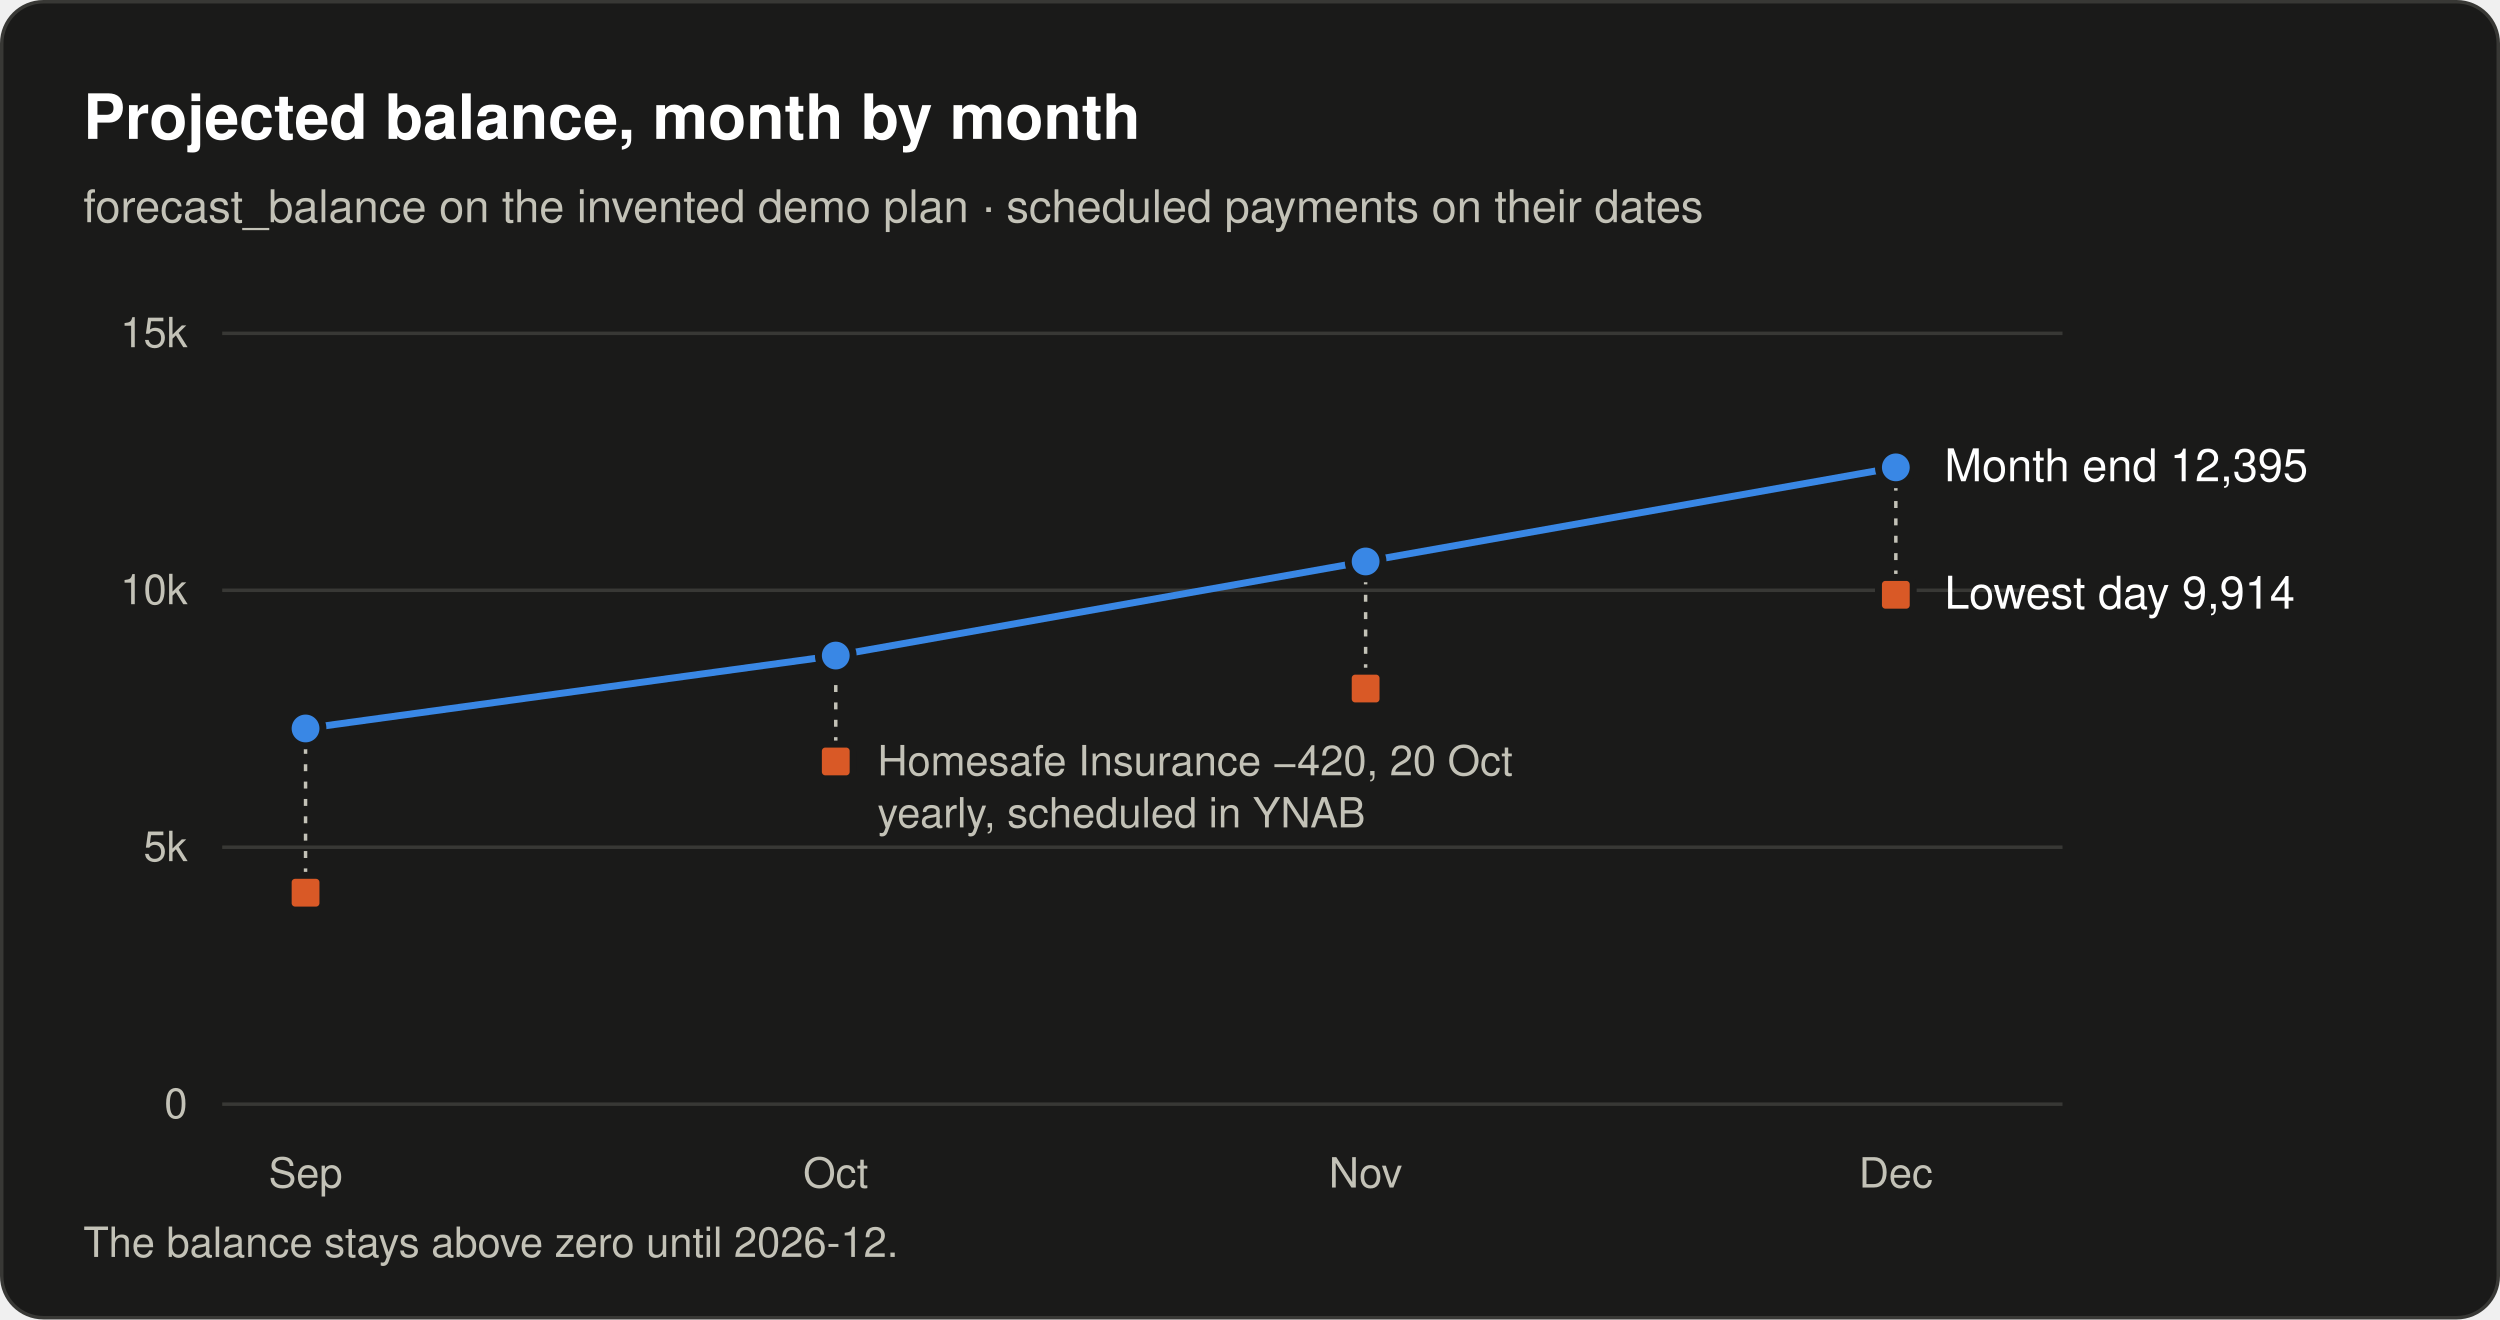
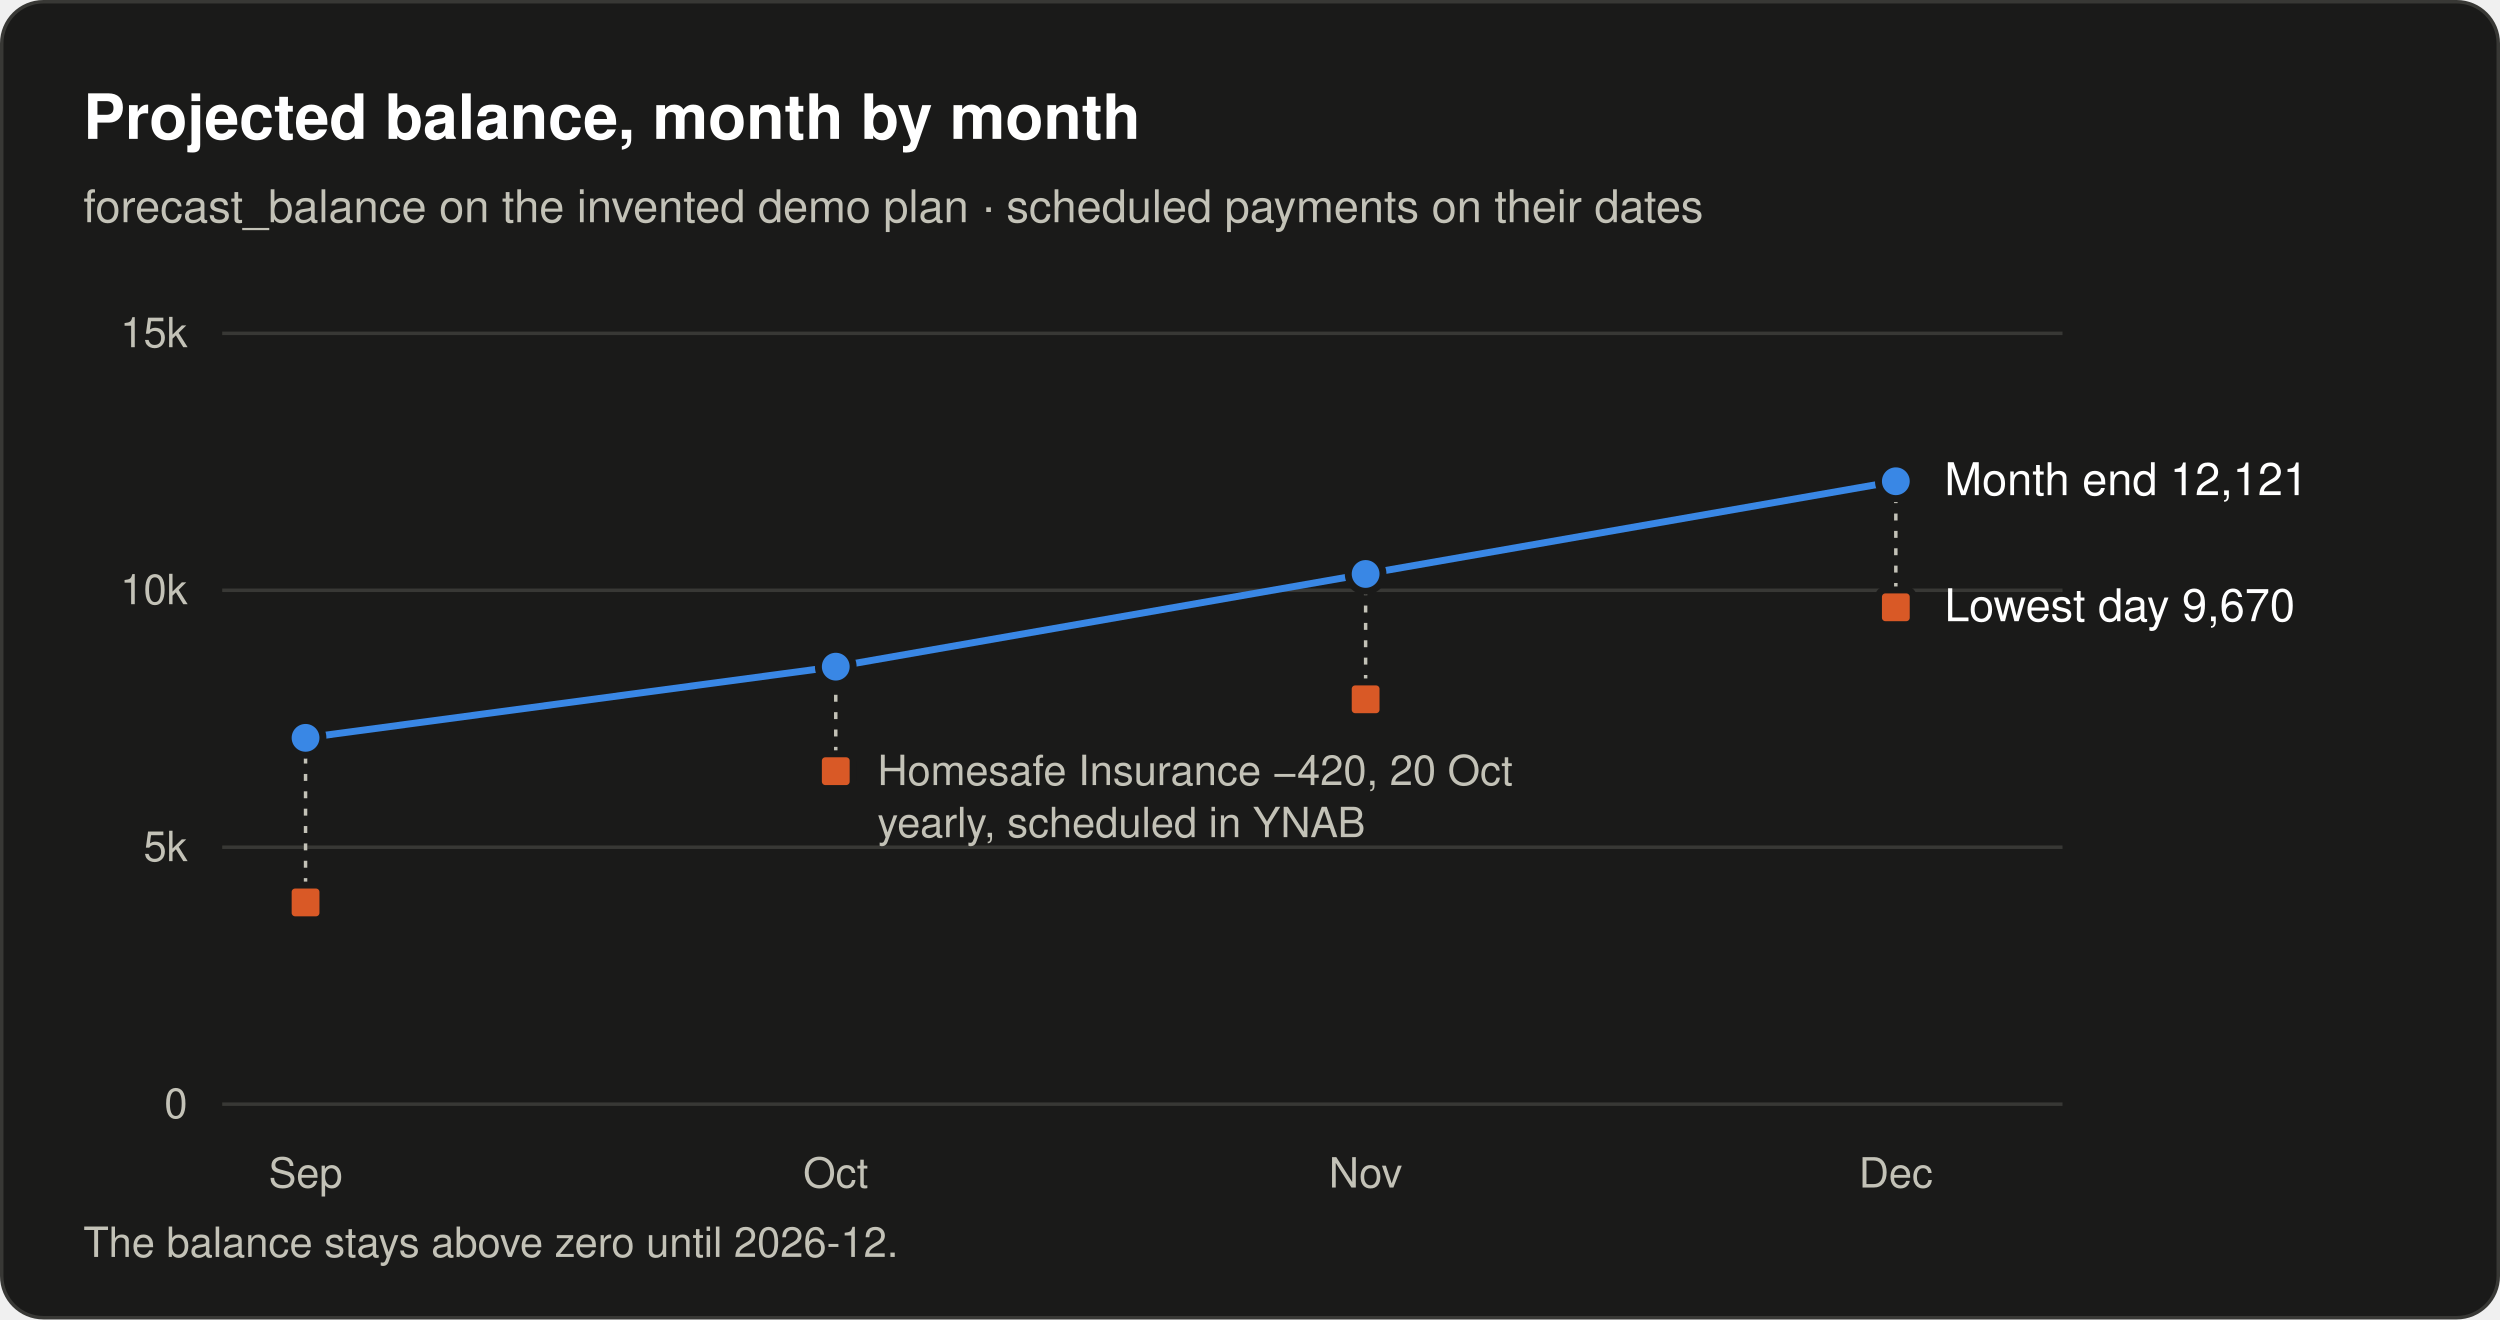
<svg xmlns="http://www.w3.org/2000/svg" width="720" height="380" viewBox="0 0 720 380" font-family="-apple-system, BlinkMacSystemFont, 'Segoe UI', Helvetica, Arial, sans-serif" role="img" aria-labelledby="title desc">
  <rect x="0.5" y="0.5" width="719" height="379" rx="12" fill="#1a1a19" stroke="#383835" />
  <text x="24" y="40" font-size="18" font-weight="600" fill="#ffffff">Projected balance, month by month</text>
  <text x="24" y="64" font-size="13" fill="#c3c2b7">forecast_balance on the invented demo plan · scheduled payments on their dates</text>
  <line x1="64" x2="594" y1="318.0" y2="318.0" stroke="#383835" stroke-width="1" />
  <text x="54" y="322.0" font-size="12" text-anchor="end" fill="#c3c2b7">0</text>
  <line x1="64" x2="594" y1="244.0" y2="244.0" stroke="#383835" stroke-width="1" />
  <text x="54" y="248.0" font-size="12" text-anchor="end" fill="#c3c2b7">5k</text>
  <line x1="64" x2="594" y1="170.0" y2="170.0" stroke="#383835" stroke-width="1" />
  <text x="54" y="174.0" font-size="12" text-anchor="end" fill="#c3c2b7">10k</text>
  <line x1="64" x2="594" y1="96.0" y2="96.0" stroke="#383835" stroke-width="1" />
  <text x="54" y="100.0" font-size="12" text-anchor="end" fill="#c3c2b7">15k</text>
  <text x="88.0" y="342" font-size="12" text-anchor="middle" fill="#c3c2b7">Sep</text>
-   <line x1="88.0" x2="88.0" y1="257.1" y2="209.8" stroke="#c3c2b7" stroke-width="1" stroke-dasharray="2 3" />
+   <line x1="88.0" x2="88.0" y1="259.9" y2="212.5" stroke="#c3c2b7" stroke-width="1" stroke-dasharray="2 3" />
  <text x="240.7" y="342" font-size="12" text-anchor="middle" fill="#c3c2b7">Oct</text>
-   <line x1="240.7" x2="240.7" y1="219.3" y2="188.8" stroke="#c3c2b7" stroke-width="1" stroke-dasharray="2 3" />
+   <line x1="240.7" x2="240.7" y1="222.1" y2="192.0" stroke="#c3c2b7" stroke-width="1" stroke-dasharray="2 3" />
  <text x="393.3" y="342" font-size="12" text-anchor="middle" fill="#c3c2b7">Nov</text>
-   <line x1="393.3" x2="393.3" y1="198.3" y2="161.7" stroke="#c3c2b7" stroke-width="1" stroke-dasharray="2 3" />
+   <line x1="393.3" x2="393.3" y1="201.4" y2="165.3" stroke="#c3c2b7" stroke-width="1" stroke-dasharray="2 3" />
  <text x="546.0" y="342" font-size="12" text-anchor="middle" fill="#c3c2b7">Dec</text>
-   <line x1="546.0" x2="546.0" y1="171.3" y2="134.6" stroke="#c3c2b7" stroke-width="1" stroke-dasharray="2 3" />
-   <polyline points="88.0,209.8 240.7,188.8 393.3,161.7 546.0,134.6" fill="none" stroke="#3987e5" stroke-width="2" stroke-linejoin="round" />
-   <circle cx="88.0" cy="209.8" r="5" fill="#3987e5" stroke="#1a1a19" stroke-width="2" />
-   <rect x="83.0" y="252.1" width="10" height="10" rx="2" fill="#d95926" stroke="#1a1a19" stroke-width="2" />
-   <circle cx="240.7" cy="188.8" r="5" fill="#3987e5" stroke="#1a1a19" stroke-width="2" />
-   <rect x="235.7" y="214.3" width="10" height="10" rx="2" fill="#d95926" stroke="#1a1a19" stroke-width="2" />
-   <circle cx="393.3" cy="161.7" r="5" fill="#3987e5" stroke="#1a1a19" stroke-width="2" />
-   <rect x="388.3" y="193.3" width="10" height="10" rx="2" fill="#d95926" stroke="#1a1a19" stroke-width="2" />
-   <circle cx="546.0" cy="134.6" r="5" fill="#3987e5" stroke="#1a1a19" stroke-width="2" />
-   <rect x="541.0" y="166.3" width="10" height="10" rx="2" fill="#d95926" stroke="#1a1a19" stroke-width="2" />
-   <text x="560.0" y="138.6" font-size="13" fill="#ffffff">Month end 12,395</text>
-   <text x="560.0" y="175.3" font-size="13" fill="#ffffff">Lowest day 9,914</text>
-   <text x="252.7" y="223.3" font-size="12" fill="#c3c2b7">
+   <line x1="546.0" x2="546.0" y1="174.9" y2="138.6" stroke="#c3c2b7" stroke-width="1" stroke-dasharray="2 3" />
+   <polyline points="88.0,212.5 240.7,192.0 393.3,165.3 546.0,138.6" fill="none" stroke="#3987e5" stroke-width="2" stroke-linejoin="round" />
+   <circle cx="88.0" cy="212.5" r="5" fill="#3987e5" stroke="#1a1a19" stroke-width="2" />
+   <rect x="83.0" y="254.9" width="10" height="10" rx="2" fill="#d95926" stroke="#1a1a19" stroke-width="2" />
+   <circle cx="240.7" cy="192.0" r="5" fill="#3987e5" stroke="#1a1a19" stroke-width="2" />
+   <rect x="235.7" y="217.1" width="10" height="10" rx="2" fill="#d95926" stroke="#1a1a19" stroke-width="2" />
+   <circle cx="393.3" cy="165.3" r="5" fill="#3987e5" stroke="#1a1a19" stroke-width="2" />
+   <rect x="388.3" y="196.4" width="10" height="10" rx="2" fill="#d95926" stroke="#1a1a19" stroke-width="2" />
+   <circle cx="546.0" cy="138.6" r="5" fill="#3987e5" stroke="#1a1a19" stroke-width="2" />
+   <rect x="541.0" y="169.9" width="10" height="10" rx="2" fill="#d95926" stroke="#1a1a19" stroke-width="2" />
+   <text x="560.0" y="142.6" font-size="13" fill="#ffffff">Month end 12,121</text>
+   <text x="560.0" y="178.9" font-size="13" fill="#ffffff">Lowest day 9,670</text>
+   <text x="252.7" y="226.1" font-size="12" fill="#c3c2b7">
    <tspan>Homesafe Insurance −420, 20 Oct</tspan>
    <tspan x="252.7" dy="15">yearly, scheduled in YNAB</tspan>
  </text>
  <text x="24" y="362" font-size="12" fill="#c3c2b7">The balance stays above zero until 2026-12.</text>
</svg>
